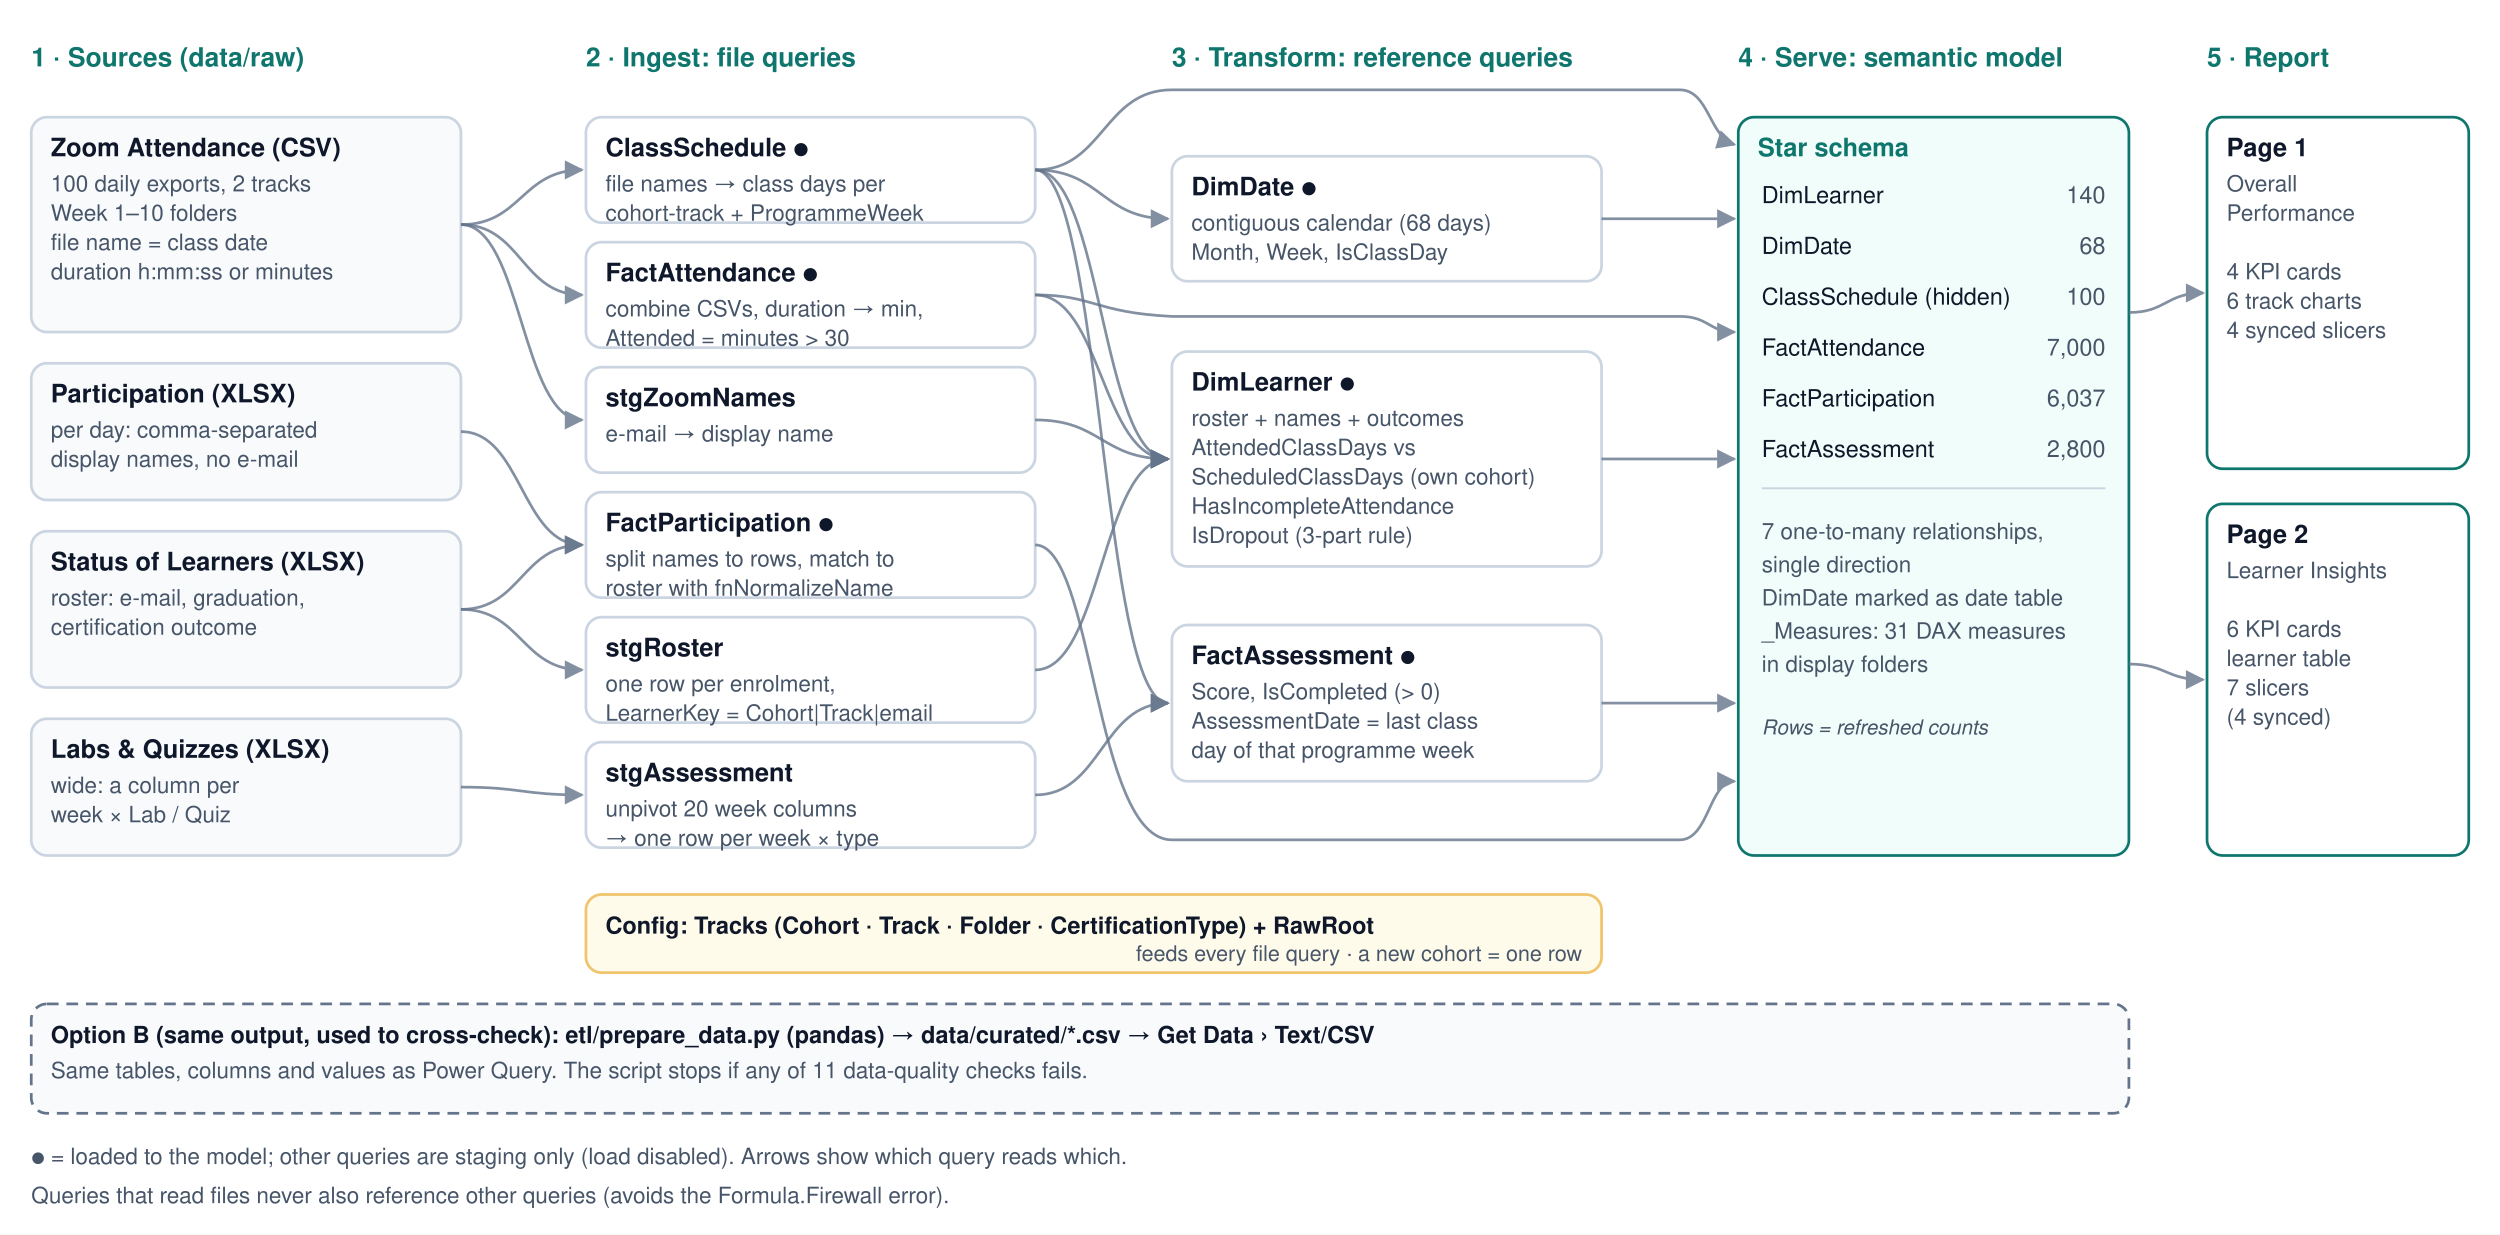
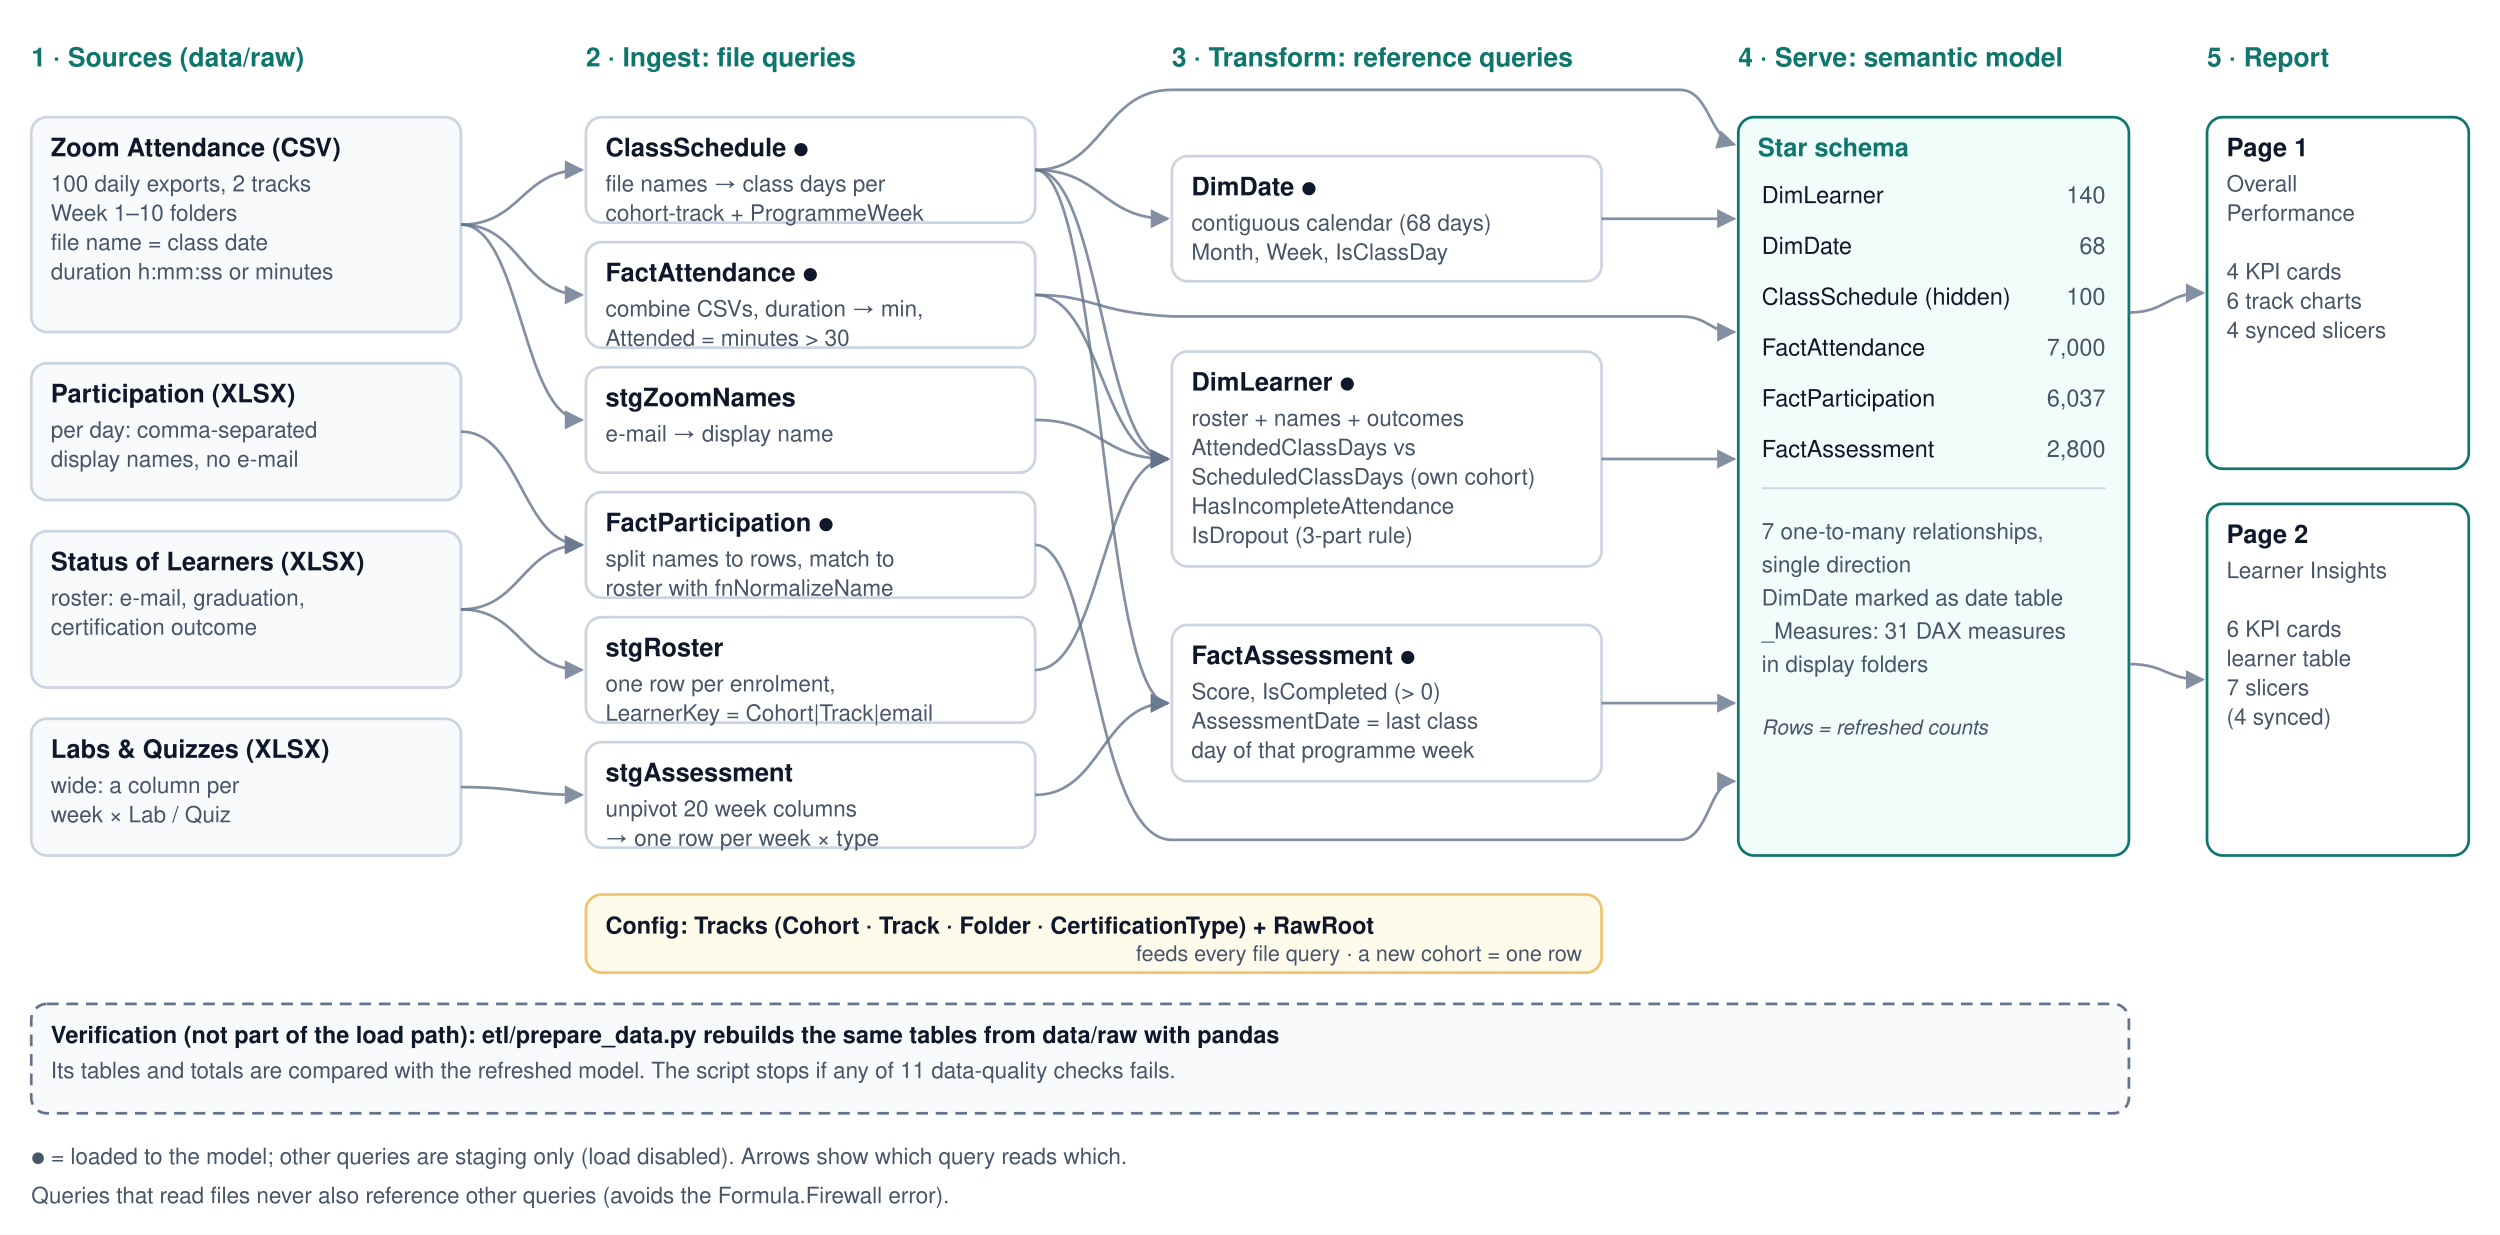
<svg xmlns="http://www.w3.org/2000/svg" viewBox="0 0 1280 632" width="1280" height="632" font-family="Segoe UI, Helvetica, Arial, sans-serif">
  <defs>
    <marker id="ar" viewBox="0 0 10 10" refX="9" refY="5" markerWidth="7" markerHeight="7" orient="auto-start-reverse">
      <path d="M0,0 L10,5 L0,10 z" fill="#64748B" />
    </marker>
  </defs>
  <rect width="1280" height="632" fill="#FFFFFF" />
  <text x="16" y="34" font-size="13.5" fill="#0F766E" font-weight="700" text-anchor="start">1 · Sources (data/raw)</text>
  <text x="300" y="34" font-size="13.5" fill="#0F766E" font-weight="700" text-anchor="start">2 · Ingest: file queries</text>
  <text x="600" y="34" font-size="13.5" fill="#0F766E" font-weight="700" text-anchor="start">3 · Transform: reference queries</text>
  <text x="890" y="34" font-size="13.5" fill="#0F766E" font-weight="700" text-anchor="start">4 · Serve: semantic model</text>
  <text x="1130" y="34" font-size="13.5" fill="#0F766E" font-weight="700" text-anchor="start">5 · Report</text>
  <rect x="16" y="60" width="220" height="110" rx="8" fill="#F8FAFC" stroke="#CBD5E1" stroke-width="1.4" />
  <text x="26" y="80" font-size="13" fill="#0F172A" font-weight="600" text-anchor="start">Zoom Attendance (CSV)</text>
  <text x="26" y="98" font-size="11.5" fill="#475569" font-weight="400" text-anchor="start">100 daily exports, 2 tracks</text>
  <text x="26" y="113" font-size="11.5" fill="#475569" font-weight="400" text-anchor="start">Week 1–10 folders</text>
  <text x="26" y="128" font-size="11.5" fill="#475569" font-weight="400" text-anchor="start">file name = class date</text>
  <text x="26" y="143" font-size="11.5" fill="#475569" font-weight="400" text-anchor="start">duration h:mm:ss or minutes</text>
  <rect x="16" y="186" width="220" height="70" rx="8" fill="#F8FAFC" stroke="#CBD5E1" stroke-width="1.4" />
  <text x="26" y="206" font-size="13" fill="#0F172A" font-weight="600" text-anchor="start">Participation (XLSX)</text>
  <text x="26" y="224" font-size="11.5" fill="#475569" font-weight="400" text-anchor="start">per day: comma-separated</text>
  <text x="26" y="239" font-size="11.5" fill="#475569" font-weight="400" text-anchor="start">display names, no e-mail</text>
  <rect x="16" y="272" width="220" height="80" rx="8" fill="#F8FAFC" stroke="#CBD5E1" stroke-width="1.4" />
  <text x="26" y="292" font-size="13" fill="#0F172A" font-weight="600" text-anchor="start">Status of Learners (XLSX)</text>
  <text x="26" y="310" font-size="11.5" fill="#475569" font-weight="400" text-anchor="start">roster: e-mail, graduation,</text>
  <text x="26" y="325" font-size="11.5" fill="#475569" font-weight="400" text-anchor="start">certification outcome</text>
  <rect x="16" y="368" width="220" height="70" rx="8" fill="#F8FAFC" stroke="#CBD5E1" stroke-width="1.4" />
  <text x="26" y="388" font-size="13" fill="#0F172A" font-weight="600" text-anchor="start">Labs &amp; Quizzes (XLSX)</text>
  <text x="26" y="406" font-size="11.5" fill="#475569" font-weight="400" text-anchor="start">wide: a column per</text>
  <text x="26" y="421" font-size="11.5" fill="#475569" font-weight="400" text-anchor="start">week × Lab / Quiz</text>
  <rect x="300" y="60" width="230" height="54" rx="8" fill="#FFFFFF" stroke="#CBD5E1" stroke-width="1.4" />
  <text x="310" y="80" font-size="13" fill="#0F172A" font-weight="600" text-anchor="start">ClassSchedule ●</text>
  <text x="310" y="98" font-size="11.5" fill="#475569" font-weight="400" text-anchor="start">file names → class days per</text>
  <text x="310" y="113" font-size="11.5" fill="#475569" font-weight="400" text-anchor="start">cohort-track + ProgrammeWeek</text>
  <rect x="300" y="124" width="230" height="54" rx="8" fill="#FFFFFF" stroke="#CBD5E1" stroke-width="1.4" />
  <text x="310" y="144" font-size="13" fill="#0F172A" font-weight="600" text-anchor="start">FactAttendance ●</text>
  <text x="310" y="162" font-size="11.5" fill="#475569" font-weight="400" text-anchor="start">combine CSVs, duration → min,</text>
  <text x="310" y="177" font-size="11.5" fill="#475569" font-weight="400" text-anchor="start">Attended = minutes &gt; 30</text>
  <rect x="300" y="188" width="230" height="54" rx="8" fill="#FFFFFF" stroke="#CBD5E1" stroke-width="1.4" />
  <text x="310" y="208" font-size="13" fill="#0F172A" font-weight="600" text-anchor="start">stgZoomNames</text>
  <text x="310" y="226" font-size="11.5" fill="#475569" font-weight="400" text-anchor="start">e-mail → display name</text>
  <rect x="300" y="252" width="230" height="54" rx="8" fill="#FFFFFF" stroke="#CBD5E1" stroke-width="1.4" />
  <text x="310" y="272" font-size="13" fill="#0F172A" font-weight="600" text-anchor="start">FactParticipation ●</text>
  <text x="310" y="290" font-size="11.5" fill="#475569" font-weight="400" text-anchor="start">split names to rows, match to</text>
  <text x="310" y="305" font-size="11.5" fill="#475569" font-weight="400" text-anchor="start">roster with fnNormalizeName</text>
  <rect x="300" y="316" width="230" height="54" rx="8" fill="#FFFFFF" stroke="#CBD5E1" stroke-width="1.4" />
  <text x="310" y="336" font-size="13" fill="#0F172A" font-weight="600" text-anchor="start">stgRoster</text>
  <text x="310" y="354" font-size="11.5" fill="#475569" font-weight="400" text-anchor="start">one row per enrolment,</text>
  <text x="310" y="369" font-size="11.5" fill="#475569" font-weight="400" text-anchor="start">LearnerKey = Cohort|Track|email</text>
  <rect x="300" y="380" width="230" height="54" rx="8" fill="#FFFFFF" stroke="#CBD5E1" stroke-width="1.4" />
  <text x="310" y="400" font-size="13" fill="#0F172A" font-weight="600" text-anchor="start">stgAssessment</text>
  <text x="310" y="418" font-size="11.5" fill="#475569" font-weight="400" text-anchor="start">unpivot 20 week columns</text>
  <text x="310" y="433" font-size="11.5" fill="#475569" font-weight="400" text-anchor="start">→ one row per week × type</text>
  <rect x="600" y="80" width="220" height="64" rx="8" fill="#FFFFFF" stroke="#CBD5E1" stroke-width="1.4" />
  <text x="610" y="100" font-size="13" fill="#0F172A" font-weight="600" text-anchor="start">DimDate ●</text>
  <text x="610" y="118" font-size="11.5" fill="#475569" font-weight="400" text-anchor="start">contiguous calendar (68 days)</text>
  <text x="610" y="133" font-size="11.5" fill="#475569" font-weight="400" text-anchor="start">Month, Week, IsClassDay</text>
  <rect x="600" y="180" width="220" height="110" rx="8" fill="#FFFFFF" stroke="#CBD5E1" stroke-width="1.4" />
  <text x="610" y="200" font-size="13" fill="#0F172A" font-weight="600" text-anchor="start">DimLearner ●</text>
  <text x="610" y="218" font-size="11.5" fill="#475569" font-weight="400" text-anchor="start">roster + names + outcomes</text>
  <text x="610" y="233" font-size="11.5" fill="#475569" font-weight="400" text-anchor="start">AttendedClassDays vs</text>
  <text x="610" y="248" font-size="11.5" fill="#475569" font-weight="400" text-anchor="start">ScheduledClassDays (own cohort)</text>
  <text x="610" y="263" font-size="11.5" fill="#475569" font-weight="400" text-anchor="start">HasIncompleteAttendance</text>
  <text x="610" y="278" font-size="11.5" fill="#475569" font-weight="400" text-anchor="start">IsDropout (3-part rule)</text>
  <rect x="600" y="320" width="220" height="80" rx="8" fill="#FFFFFF" stroke="#CBD5E1" stroke-width="1.4" />
  <text x="610" y="340" font-size="13" fill="#0F172A" font-weight="600" text-anchor="start">FactAssessment ●</text>
  <text x="610" y="358" font-size="11.5" fill="#475569" font-weight="400" text-anchor="start">Score, IsCompleted (&gt; 0)</text>
  <text x="610" y="373" font-size="11.5" fill="#475569" font-weight="400" text-anchor="start">AssessmentDate = last class</text>
  <text x="610" y="388" font-size="11.5" fill="#475569" font-weight="400" text-anchor="start">day of that programme week</text>
  <rect x="890" y="60" width="200" height="378" rx="8" fill="#F0FDFA" stroke="#0F766E" stroke-width="1.4" />
  <text x="900" y="80" font-size="13" fill="#0F766E" font-weight="600" text-anchor="start">Star schema</text>
  <text x="902" y="104" font-size="12" fill="#0F172A" font-weight="400" text-anchor="start">DimLearner</text>
  <text x="1078" y="104" font-size="12" fill="#475569" font-weight="400" text-anchor="end">140</text>
  <text x="902" y="130" font-size="12" fill="#0F172A" font-weight="400" text-anchor="start">DimDate</text>
  <text x="1078" y="130" font-size="12" fill="#475569" font-weight="400" text-anchor="end">68</text>
  <text x="902" y="156" font-size="12" fill="#0F172A" font-weight="400" text-anchor="start">ClassSchedule (hidden)</text>
  <text x="1078" y="156" font-size="12" fill="#475569" font-weight="400" text-anchor="end">100</text>
  <text x="902" y="182" font-size="12" fill="#0F172A" font-weight="400" text-anchor="start">FactAttendance</text>
  <text x="1078" y="182" font-size="12" fill="#475569" font-weight="400" text-anchor="end">7,000</text>
  <text x="902" y="208" font-size="12" fill="#0F172A" font-weight="400" text-anchor="start">FactParticipation</text>
  <text x="1078" y="208" font-size="12" fill="#475569" font-weight="400" text-anchor="end">6,037</text>
  <text x="902" y="234" font-size="12" fill="#0F172A" font-weight="400" text-anchor="start">FactAssessment</text>
  <text x="1078" y="234" font-size="12" fill="#475569" font-weight="400" text-anchor="end">2,800</text>
  <line x1="902" y1="250" x2="1078" y2="250" stroke="#CBD5E1" />
  <text x="902" y="276" font-size="11.5" fill="#475569" font-weight="400" text-anchor="start">7 one-to-many relationships,</text>
  <text x="902" y="293" font-size="11.5" fill="#475569" font-weight="400" text-anchor="start">single direction</text>
  <text x="902" y="310" font-size="11.5" fill="#475569" font-weight="400" text-anchor="start">DimDate marked as date table</text>
  <text x="902" y="327" font-size="11.5" fill="#475569" font-weight="400" text-anchor="start">_Measures: 31 DAX measures</text>
  <text x="902" y="344" font-size="11.5" fill="#475569" font-weight="400" text-anchor="start">in display folders</text>
  <text x="902" y="376" font-size="10.5" fill="#475569" font-weight="400" text-anchor="start" font-style="italic">Rows = refreshed counts</text>
  <rect x="1130" y="60" width="134" height="180" rx="8" fill="#FFFFFF" stroke="#0F766E" stroke-width="1.4" />
  <text x="1140" y="80" font-size="13" fill="#0F172A" font-weight="600" text-anchor="start">Page 1</text>
  <text x="1140" y="98" font-size="11.5" fill="#475569" font-weight="400" text-anchor="start">Overall</text>
  <text x="1140" y="113" font-size="11.5" fill="#475569" font-weight="400" text-anchor="start">Performance</text>
  <text x="1140" y="128" font-size="11.5" fill="#475569" font-weight="400" text-anchor="start" />
  <text x="1140" y="143" font-size="11.5" fill="#475569" font-weight="400" text-anchor="start">4 KPI cards</text>
  <text x="1140" y="158" font-size="11.5" fill="#475569" font-weight="400" text-anchor="start">6 track charts</text>
  <text x="1140" y="173" font-size="11.5" fill="#475569" font-weight="400" text-anchor="start">4 synced slicers</text>
  <rect x="1130" y="258" width="134" height="180" rx="8" fill="#FFFFFF" stroke="#0F766E" stroke-width="1.4" />
  <text x="1140" y="278" font-size="13" fill="#0F172A" font-weight="600" text-anchor="start">Page 2</text>
  <text x="1140" y="296" font-size="11.5" fill="#475569" font-weight="400" text-anchor="start">Learner Insights</text>
  <text x="1140" y="311" font-size="11.5" fill="#475569" font-weight="400" text-anchor="start" />
  <text x="1140" y="326" font-size="11.5" fill="#475569" font-weight="400" text-anchor="start">6 KPI cards</text>
  <text x="1140" y="341" font-size="11.5" fill="#475569" font-weight="400" text-anchor="start">learner table</text>
  <text x="1140" y="356" font-size="11.5" fill="#475569" font-weight="400" text-anchor="start">7 slicers</text>
  <text x="1140" y="371" font-size="11.5" fill="#475569" font-weight="400" text-anchor="start">(4 synced)</text>
  <path d="M236,115.0 C267.0,115.0 267.0,87 298,87" fill="none" stroke="#64748B" stroke-width="1.4" opacity="0.8" marker-end="url(#ar)" />
  <path d="M236,115.0 C267.0,115.0 267.0,151 298,151" fill="none" stroke="#64748B" stroke-width="1.4" opacity="0.8" marker-end="url(#ar)" />
  <path d="M236,115.0 C267.0,115.0 267.0,215 298,215" fill="none" stroke="#64748B" stroke-width="1.4" opacity="0.8" marker-end="url(#ar)" />
  <path d="M236,221.0 C267.0,221.0 267.0,279 298,279" fill="none" stroke="#64748B" stroke-width="1.4" opacity="0.8" marker-end="url(#ar)" />
  <path d="M236,312.0 C267.0,312.0 267.0,279 298,279" fill="none" stroke="#64748B" stroke-width="1.4" opacity="0.8" marker-end="url(#ar)" />
  <path d="M236,312.0 C267.0,312.0 267.0,343 298,343" fill="none" stroke="#64748B" stroke-width="1.4" opacity="0.8" marker-end="url(#ar)" />
  <path d="M236,403.0 C267.0,403.0 267.0,407 298,407" fill="none" stroke="#64748B" stroke-width="1.4" opacity="0.8" marker-end="url(#ar)" />
  <path d="M530,87 C564.0,87 564.0,112 598,112" fill="none" stroke="#64748B" stroke-width="1.4" opacity="0.8" marker-end="url(#ar)" />
  <path d="M530,87 C564.0,87 564.0,235 598,235" fill="none" stroke="#64748B" stroke-width="1.4" opacity="0.8" marker-end="url(#ar)" />
  <path d="M530,87 C564.0,87 564.0,360 598,360" fill="none" stroke="#64748B" stroke-width="1.4" opacity="0.8" marker-end="url(#ar)" />
  <path d="M530,151 C564.0,151 564.0,235 598,235" fill="none" stroke="#64748B" stroke-width="1.4" opacity="0.8" marker-end="url(#ar)" />
  <path d="M530,215 C564.0,215 564.0,235 598,235" fill="none" stroke="#64748B" stroke-width="1.4" opacity="0.8" marker-end="url(#ar)" />
  <path d="M530,343 C564.0,343 564.0,235 598,235" fill="none" stroke="#64748B" stroke-width="1.4" opacity="0.8" marker-end="url(#ar)" />
  <path d="M530,407 C564.0,407 564.0,360 598,360" fill="none" stroke="#64748B" stroke-width="1.4" opacity="0.8" marker-end="url(#ar)" />
  <path d="M820,112 C854.0,112 854.0,112 888,112" fill="none" stroke="#64748B" stroke-width="1.4" opacity="0.8" marker-end="url(#ar)" />
  <path d="M820,235 C854.0,235 854.0,235 888,235" fill="none" stroke="#64748B" stroke-width="1.4" opacity="0.8" marker-end="url(#ar)" />
  <path d="M820,360 C854.0,360 854.0,360 888,360" fill="none" stroke="#64748B" stroke-width="1.4" opacity="0.8" marker-end="url(#ar)" />
  <path d="M530,279 C560,279 560,430 600,430 L860,430 C875,430 875,400 888,400" fill="none" stroke="#64748B" stroke-width="1.4" opacity=".8" marker-end="url(#ar)" />
  <path d="M530,87 C565,87 565,46 600,46 L860,46 C875,46 875,70 888,74" fill="none" stroke="#64748B" stroke-width="1.4" opacity=".8" marker-end="url(#ar)" />
  <path d="M530,151 C560,151 560,160 600,162 L860,162 C875,162 875,170 888,170" fill="none" stroke="#64748B" stroke-width="1.4" opacity=".8" marker-end="url(#ar)" />
  <path d="M1090,160 C1109.0,160 1109.0,150 1128,150" fill="none" stroke="#64748B" stroke-width="1.4" opacity="0.8" marker-end="url(#ar)" />
  <path d="M1090,340 C1109.0,340 1109.0,348 1128,348" fill="none" stroke="#64748B" stroke-width="1.4" opacity="0.8" marker-end="url(#ar)" />
  <rect x="300" y="458" width="520" height="40" rx="8" fill="#FFFBEB" stroke="#F0C36D" stroke-width="1.4" />
  <text x="310" y="478" font-size="12" fill="#0F172A" font-weight="600" text-anchor="start">Config: Tracks (Cohort · Track · Folder · CertificationType) + RawRoot</text>
  <text x="810" y="492" font-size="11" fill="#475569" font-weight="400" text-anchor="end">feeds every file query · a new cohort = one row</text>
  <rect x="16" y="514" width="1074" height="56" rx="8" fill="#F8FAFC" stroke="#64748B" stroke-width="1.4" stroke-dasharray="6 4" />
-   <text x="26" y="534" font-size="12" fill="#0F172A" font-weight="600" text-anchor="start">Option B (same output, used to cross-check): etl/prepare_data.py (pandas) → data/curated/*.csv → Get Data › Text/CSV</text>
-   <text x="26" y="552" font-size="11.5" fill="#475569" font-weight="400" text-anchor="start">Same tables, columns and values as Power Query. The script stops if any of 11 data-quality checks fails.</text>
+   <text x="26" y="534" font-size="12" fill="#0F172A" font-weight="600" text-anchor="start">Verification (not part of the load path): etl/prepare_data.py rebuilds the same tables from data/raw with pandas</text>
+   <text x="26" y="552" font-size="11.5" fill="#475569" font-weight="400" text-anchor="start">Its tables and totals are compared with the refreshed model. The script stops if any of 11 data-quality checks fails.</text>
  <text x="16" y="596" font-size="11.5" fill="#475569" font-weight="400" text-anchor="start">● = loaded to the model; other queries are staging only (load disabled). Arrows show which query reads which.</text>
  <text x="16" y="616" font-size="11.5" fill="#475569" font-weight="400" text-anchor="start">Queries that read files never also reference other queries (avoids the Formula.Firewall error).</text>
</svg>
